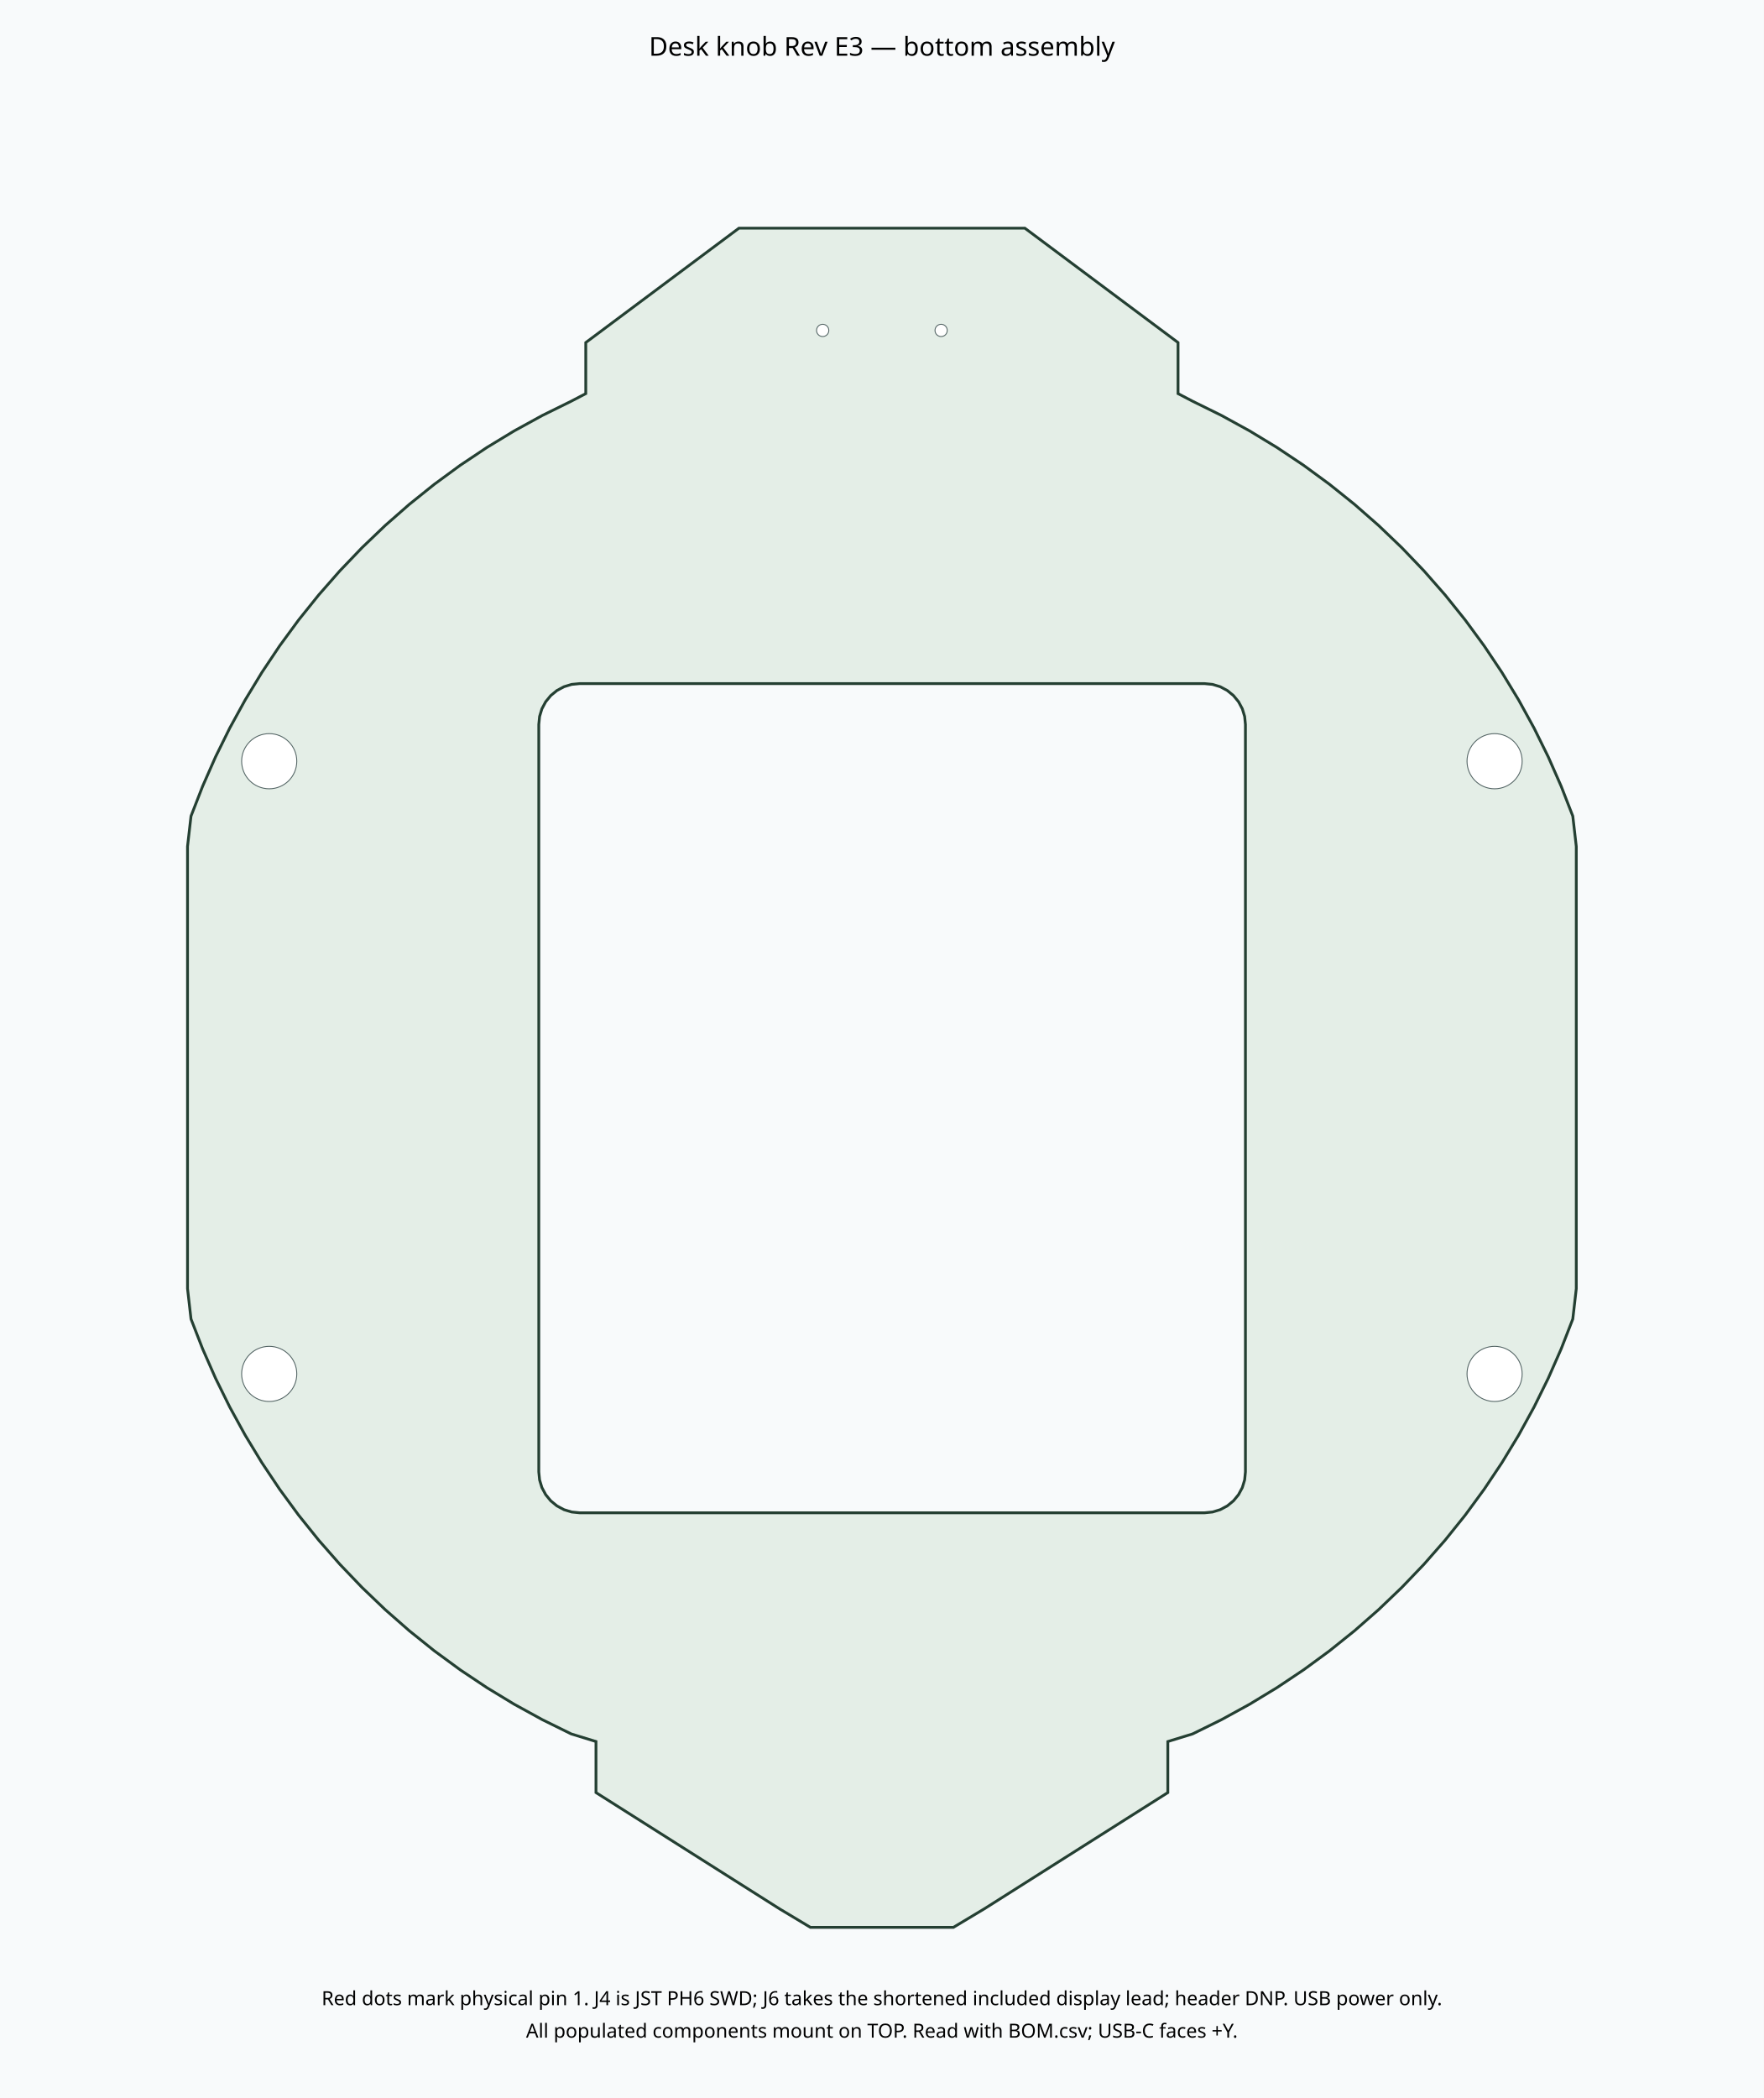
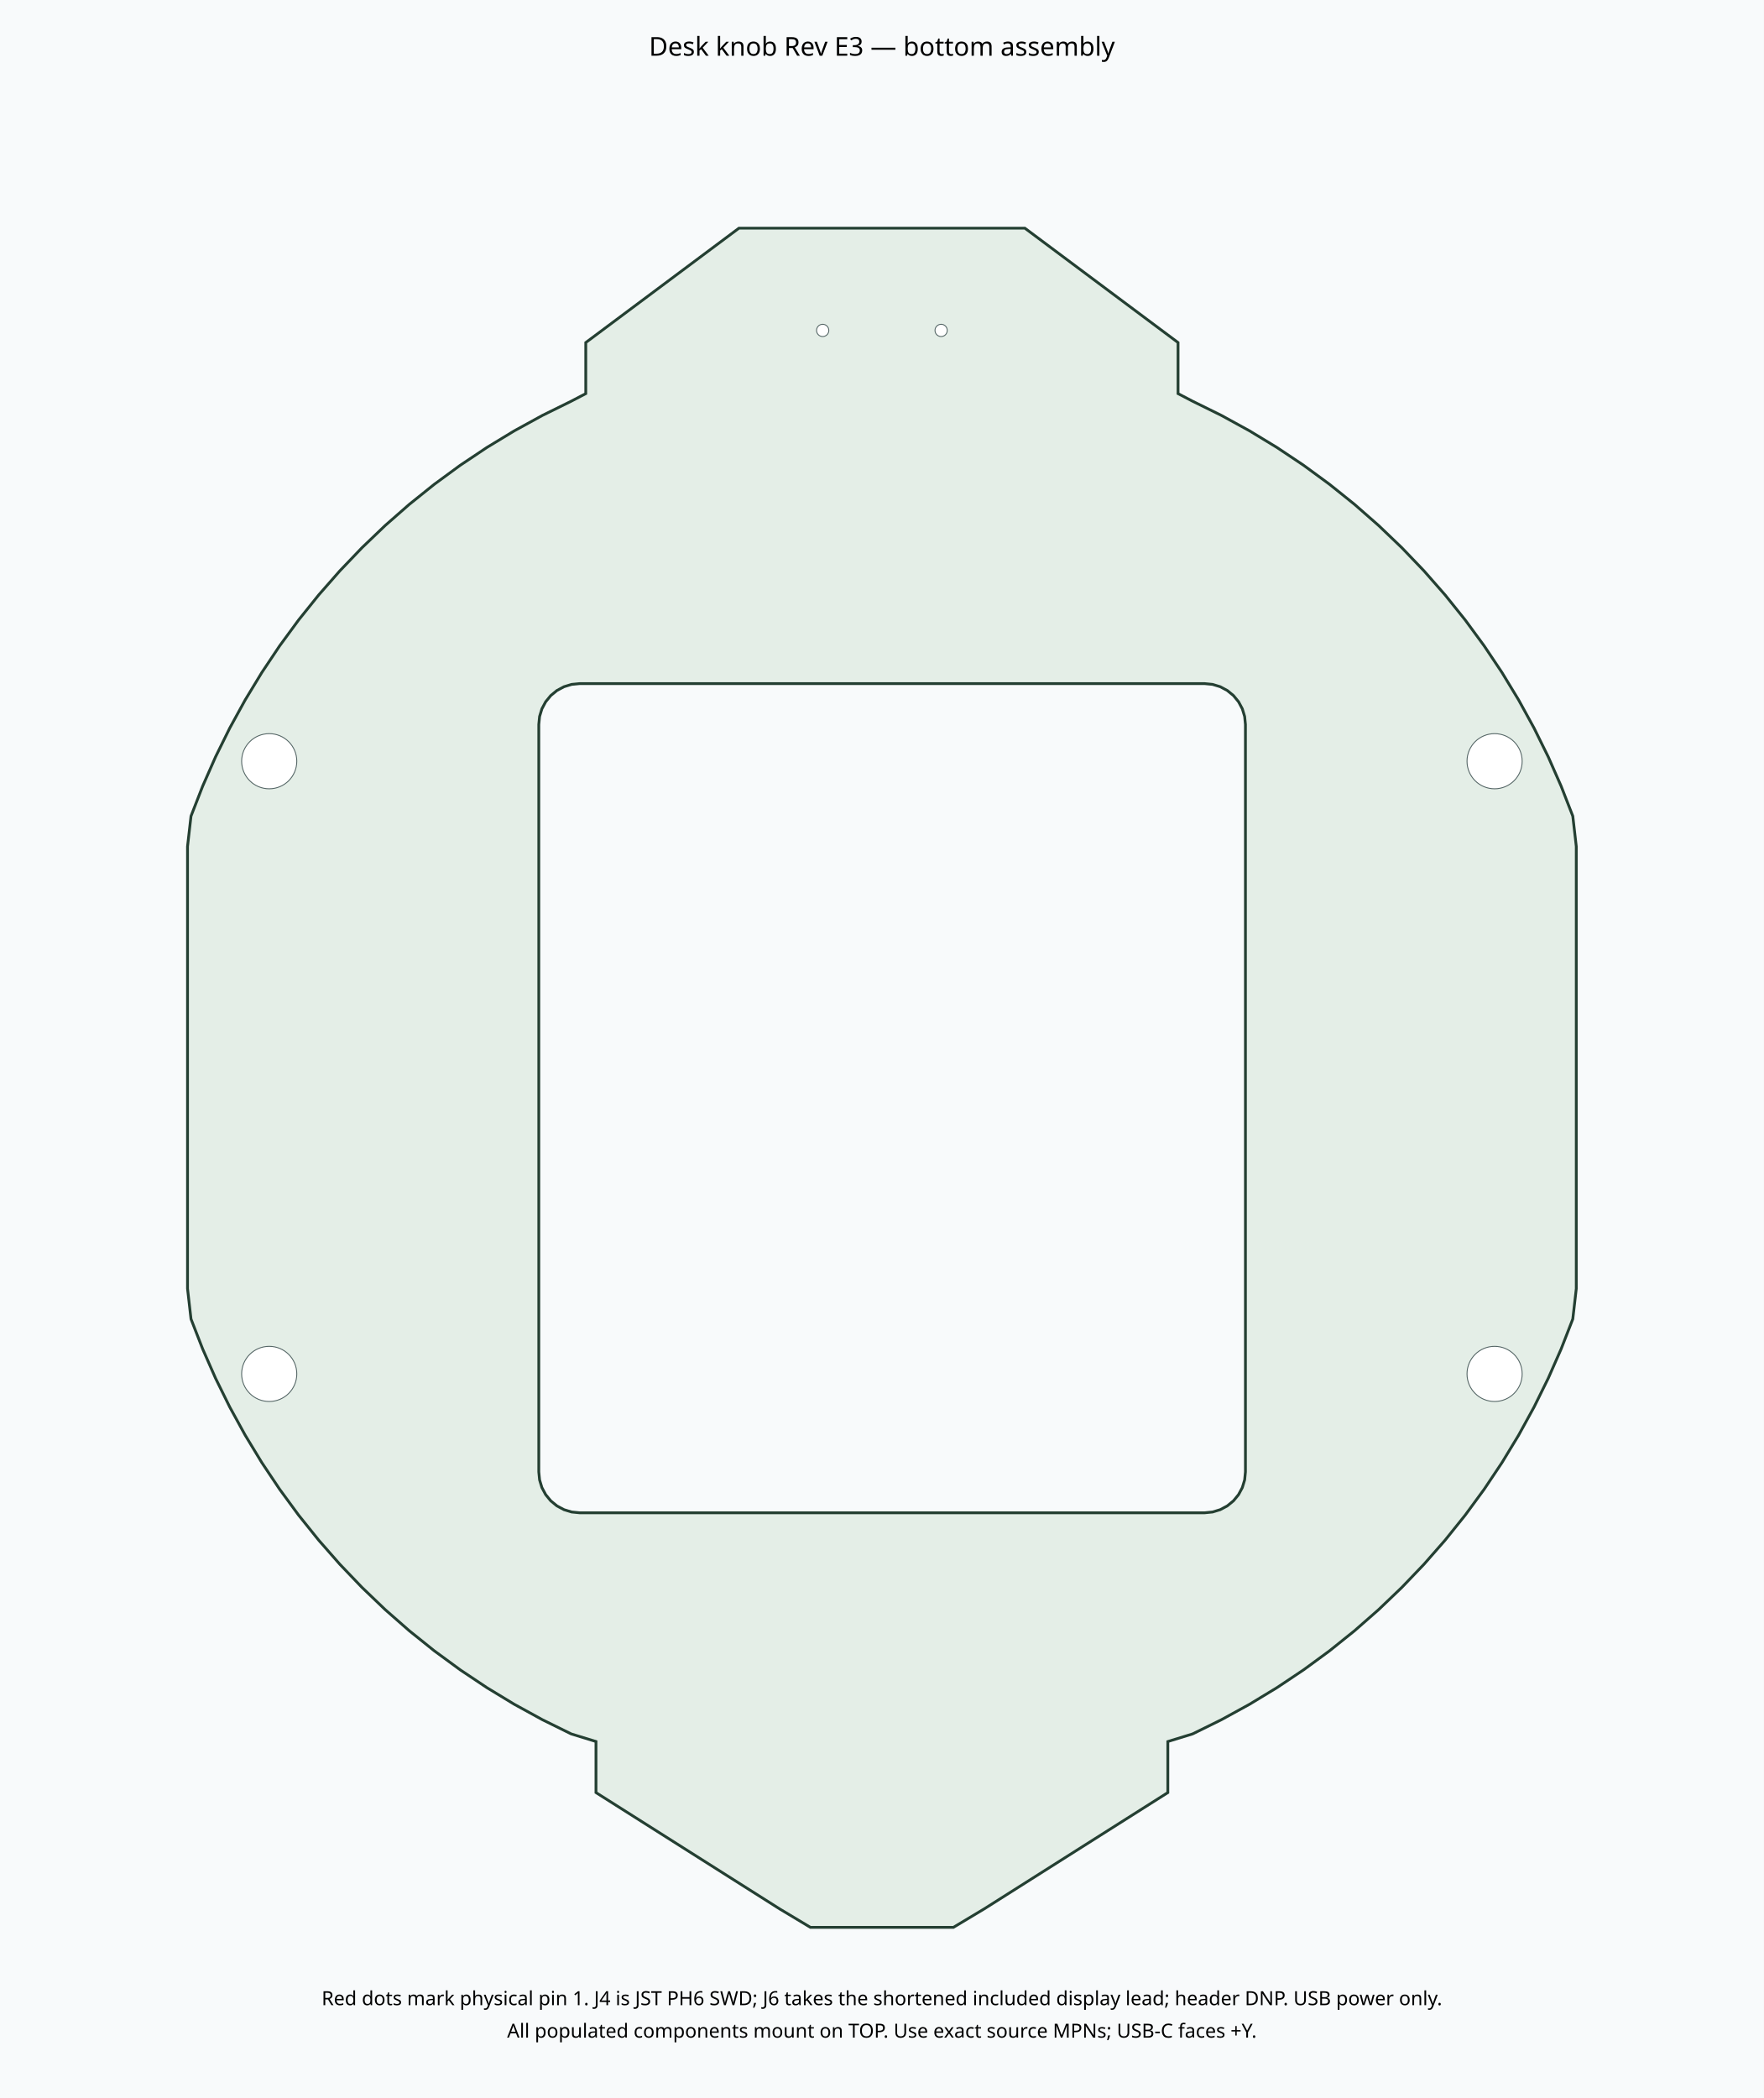
<svg xmlns="http://www.w3.org/2000/svg" width="1900" height="2260" viewBox="0 0 1900 2260">
  <rect width="1900" height="2260" fill="#f8fafb" />
  <text x="950" y="60" text-anchor="middle" font-family="sans-serif" font-size="28">Desk knob Rev E3 — bottom assembly</text>
  <path d="M 202.000,1150.000 L 202.000,1115.453 L 202.000,1080.973 L 202.000,1046.623 L 202.000,1012.471 L 202.000,978.580 L 202.000,945.015 L 202.000,911.841 L 205.763,879.120 L 218.287,846.915 L 232.204,815.286 L 247.487,784.295 L 264.108,754.000 L 282.034,724.459 L 301.232,695.727 L 321.664,667.861 L 343.293,640.912 L 366.076,614.933 L 389.971,589.971 L 414.933,566.076 L 440.912,543.293 L 467.861,521.664 L 495.727,501.232 L 524.459,482.034 L 554.000,464.108 L 584.295,447.487 L 615.286,432.204 L 631.000,424.000 L 631.000,369.000 L 796.000,245.800 L 1104.000,245.800 L 1269.000,369.000 L 1269.000,424.000 L 1284.714,432.204 L 1315.705,447.487 L 1346.000,464.108 L 1375.541,482.034 L 1404.273,501.232 L 1432.139,521.664 L 1459.088,543.293 L 1485.067,566.076 L 1510.029,589.971 L 1533.924,614.933 L 1556.707,640.912 L 1578.336,667.861 L 1598.768,695.727 L 1617.966,724.459 L 1635.892,754.000 L 1652.513,784.295 L 1667.796,815.286 L 1681.713,846.915 L 1694.237,879.120 L 1698.000,911.841 L 1698.000,945.015 L 1698.000,978.580 L 1698.000,1012.471 L 1698.000,1046.623 L 1698.000,1080.973 L 1698.000,1115.453 L 1698.000,1150.000 L 1698.000,1184.547 L 1698.000,1219.027 L 1698.000,1253.377 L 1698.000,1287.529 L 1698.000,1321.420 L 1698.000,1354.985 L 1698.000,1388.159 L 1694.237,1420.880 L 1681.713,1453.085 L 1667.796,1484.714 L 1652.513,1515.705 L 1635.892,1546.000 L 1617.966,1575.541 L 1598.768,1604.273 L 1578.336,1632.139 L 1556.707,1659.088 L 1533.924,1685.067 L 1510.029,1710.029 L 1485.067,1733.924 L 1459.088,1756.707 L 1432.139,1778.336 L 1404.273,1798.768 L 1375.541,1817.966 L 1346.000,1835.892 L 1315.705,1852.513 L 1284.714,1867.796 L 1258.000,1876.000 L 1258.000,1931.000 L 1060.000,2056.400 L 1027.000,2076.200 L 873.000,2076.200 L 840.000,2056.400 L 642.000,1931.000 L 642.000,1876.000 L 615.286,1867.796 L 584.295,1852.513 L 554.000,1835.892 L 524.459,1817.966 L 495.727,1798.768 L 467.861,1778.336 L 440.912,1756.707 L 414.933,1733.924 L 389.971,1710.029 L 366.076,1685.067 L 343.293,1659.088 L 321.664,1632.139 L 301.232,1604.273 L 282.034,1575.541 L 264.108,1546.000 L 247.487,1515.705 L 232.204,1484.714 L 218.287,1453.085 L 205.763,1420.880 L 202.000,1388.159 L 202.000,1354.985 L 202.000,1321.420 L 202.000,1287.529 L 202.000,1253.377 L 202.000,1219.027 L 202.000,1184.547 Z M 580.400,780.400 L 581.245,771.816 L 583.749,763.562 L 587.815,755.955 L 593.287,749.287 L 599.955,743.815 L 607.562,739.749 L 615.816,737.245 L 624.400,736.400 L 1297.600,736.400 L 1306.184,737.245 L 1314.438,739.749 L 1322.045,743.815 L 1328.713,749.287 L 1334.185,755.955 L 1338.251,763.562 L 1340.755,771.816 L 1341.600,780.400 L 1341.600,1585.600 L 1340.755,1594.184 L 1338.251,1602.438 L 1334.185,1610.045 L 1328.713,1616.713 L 1322.045,1622.185 L 1314.438,1626.251 L 1306.184,1628.755 L 1297.600,1629.600 L 624.400,1629.600 L 615.816,1628.755 L 607.562,1626.251 L 599.955,1622.185 L 593.287,1616.713 L 587.815,1610.045 L 583.749,1602.438 L 581.245,1594.184 L 580.400,1585.600 Z" fill="#e4eee7" stroke="#243f32" stroke-width="3" fill-rule="evenodd" />
  <circle cx="1610" cy="820" r="29.7" fill="white" stroke="#566" />
  <circle cx="290" cy="820" r="29.7" fill="white" stroke="#566" />
  <circle cx="1610" cy="1480" r="29.7" fill="white" stroke="#566" />
  <circle cx="290" cy="1480" r="29.7" fill="white" stroke="#566" />
  <circle cx="886.202" cy="355.922" r="6.6" fill="white" stroke="#566" />
  <circle cx="1013.798" cy="355.922" r="6.6" fill="white" stroke="#566" />
  <text x="950" y="2160" text-anchor="middle" font-family="sans-serif" font-size="21">Red dots mark physical pin 1. J4 is JST PH6 SWD; J6 takes the shortened included display lead; header DNP. USB power only.</text>
-   <text x="950" y="2195" text-anchor="middle" font-family="sans-serif" font-size="21">All populated components mount on TOP. Read with BOM.csv; USB-C faces +Y.</text>
+   <text x="950" y="2195" text-anchor="middle" font-family="sans-serif" font-size="21">All populated components mount on TOP. Use exact source MPNs; USB-C faces +Y.</text>
</svg>
